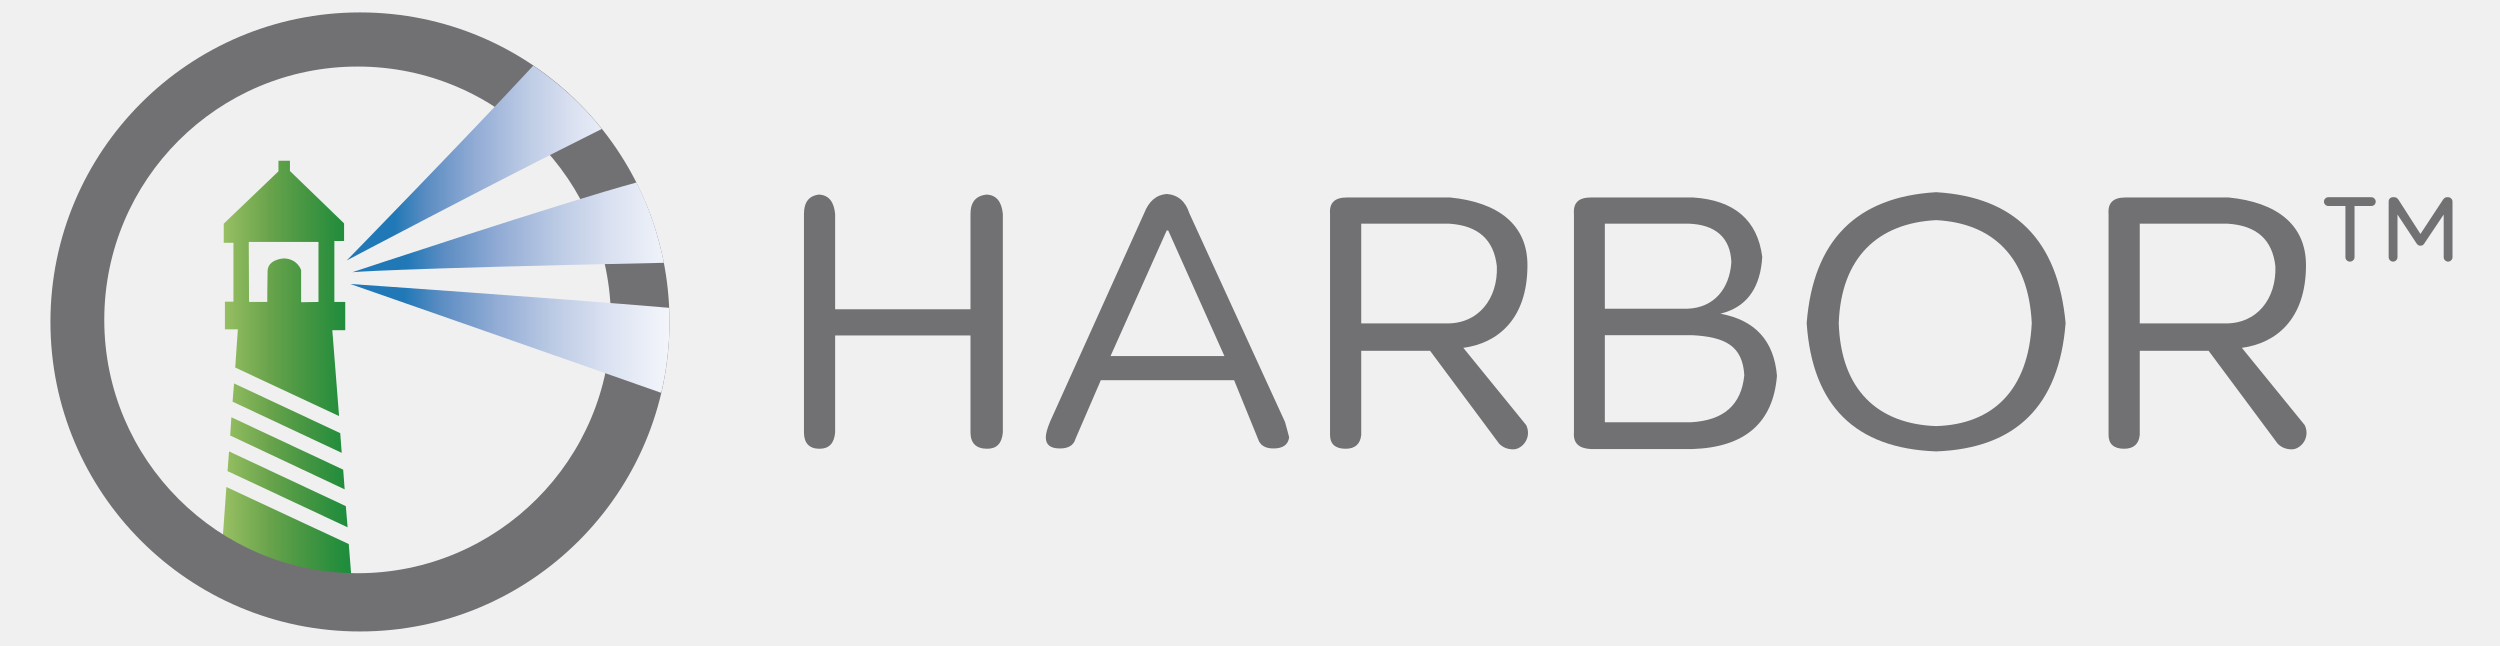
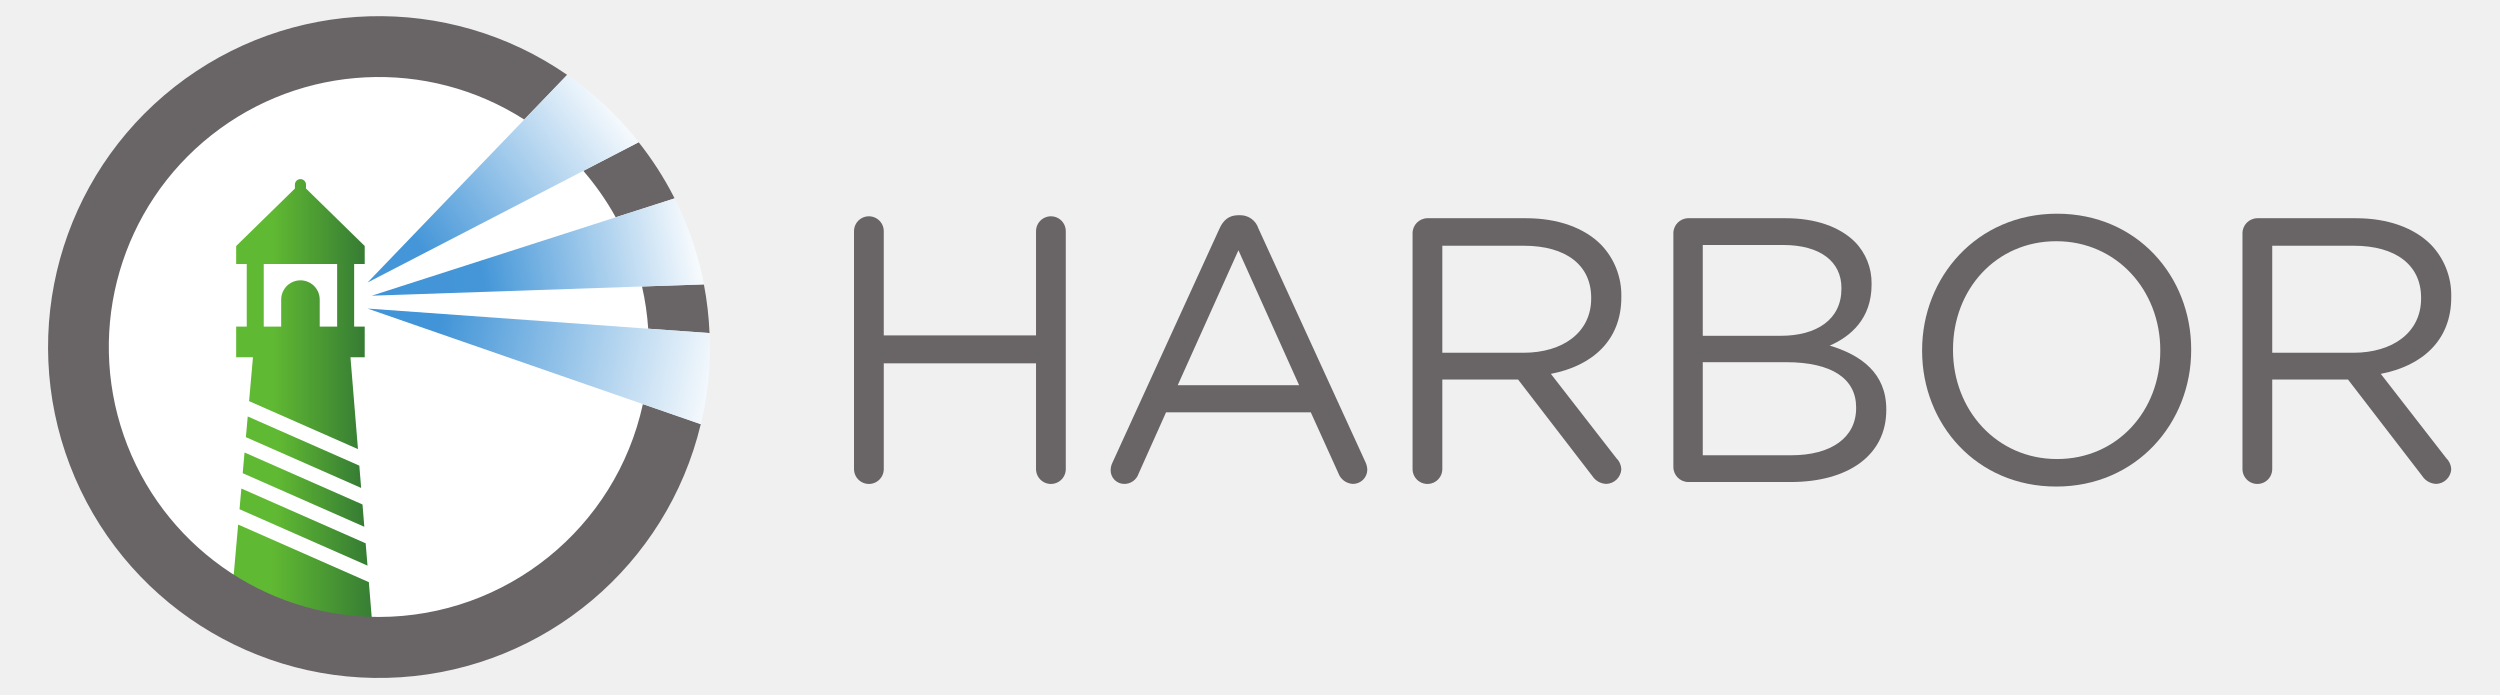
- <svg xmlns="http://www.w3.org/2000/svg" version="1.1" x="0px" y="0px" viewBox="-7.44 2.78 849.68 219.44" style="enable-background:new 0 0 835.1 223;" xml:space="preserve">
-   <style type="text/css">
- 	.st0{fill:#CCCCCC;}
- 	.st1{fill:none;}
- 	.st2{fill:url(#SVGID_1_);}
- 	.st3{fill:url(#SVGID_2_);}
- 	.st4{fill:url(#SVGID_3_);}
- 	.st5{fill:url(#SVGID_4_);}
- 	.st6{fill:url(#SVGID_5_);}
- 	.st7{fill:#717174;}
- 	.st8{fill:url(#SVGID_6_);}
- 	.st9{fill:url(#SVGID_7_);}
- 	.st10{fill:url(#SVGID_8_);}
- </style>
-   <g id="图层_2">
- </g>
-   <g id="图层_1">
-     <g>
-       <path class="st1" d="M77.3,105.3h6.2c0,0,0-5.8,0.1-10.4c0.1-4.2,5.6-4.4,5.6-4.4c4.7,0.2,5.8,4,5.8,4v10.9l6-0.1V84.9H77.2    L77.3,105.3z" />
-       <g>
-         <linearGradient id="SVGID_1_" gradientUnits="userSpaceOnUse" x1="56.636" y1="186.869" x2="155.691" y2="186.869">
-           <stop offset="0" style="stop-color:#C0DB7F" />
-           <stop offset="4.505135e-03" style="stop-color:#BFDA7E" />
-           <stop offset="0.143" style="stop-color:#91BB5F" />
-           <stop offset="0.276" style="stop-color:#69A44C" />
-           <stop offset="0.4" style="stop-color:#469642" />
-           <stop offset="0.511" style="stop-color:#268E3D" />
-           <stop offset="0.598" style="stop-color:#148B3C" />
-           <stop offset="1" style="stop-color:#065D3A" />
-         </linearGradient>
-         <polygon class="st2" points="67.6,194.7 112.5,205.5 111.1,187.7 69.5,168.3    " />
-         <linearGradient id="SVGID_2_" gradientUnits="userSpaceOnUse" x1="56.636" y1="144.866" x2="155.69" y2="144.866">
-           <stop offset="0" style="stop-color:#C0DB7F" />
-           <stop offset="4.505135e-03" style="stop-color:#BFDA7E" />
-           <stop offset="0.143" style="stop-color:#91BB5F" />
-           <stop offset="0.276" style="stop-color:#69A44C" />
-           <stop offset="0.4" style="stop-color:#469642" />
-           <stop offset="0.511" style="stop-color:#268E3D" />
-           <stop offset="0.598" style="stop-color:#148B3C" />
-           <stop offset="1" style="stop-color:#065D3A" />
-         </linearGradient>
-         <polygon class="st3" points="108.2,150 72.1,133.1 71.6,139.3 108.7,156.7    " />
-         <linearGradient id="SVGID_3_" gradientUnits="userSpaceOnUse" x1="56.636" y1="169.097" x2="155.691" y2="169.097">
-           <stop offset="0" style="stop-color:#C0DB7F" />
-           <stop offset="4.505135e-03" style="stop-color:#BFDA7E" />
-           <stop offset="0.143" style="stop-color:#91BB5F" />
-           <stop offset="0.276" style="stop-color:#69A44C" />
-           <stop offset="0.4" style="stop-color:#469642" />
-           <stop offset="0.511" style="stop-color:#268E3D" />
-           <stop offset="0.598" style="stop-color:#148B3C" />
-           <stop offset="1" style="stop-color:#065D3A" />
-         </linearGradient>
-         <polygon class="st4" points="69.9,162.9 110.7,182 110.1,174.8 70.4,156.2    " />
-         <linearGradient id="SVGID_4_" gradientUnits="userSpaceOnUse" x1="56.636" y1="100.835" x2="155.69" y2="100.835">
-           <stop offset="0" style="stop-color:#C0DB7F" />
-           <stop offset="4.505135e-03" style="stop-color:#BFDA7E" />
-           <stop offset="0.143" style="stop-color:#91BB5F" />
-           <stop offset="0.276" style="stop-color:#69A44C" />
-           <stop offset="0.4" style="stop-color:#469642" />
-           <stop offset="0.511" style="stop-color:#268E3D" />
-           <stop offset="0.598" style="stop-color:#148B3C" />
-           <stop offset="1" style="stop-color:#065D3A" />
-         </linearGradient>
-         <path class="st5" d="M105.5,115h4.4v-9.6h-3.7V84.7h3.3v-6L91.1,60.9v-3.5h-3.9V61L68.6,78.8v6.5h3.3v20H69v9.4h4.4l-0.9,13     l35.3,16.5L105.5,115z M100.9,105.4l-6,0.1V94.6c0,0-1.1-3.8-5.8-4c0,0-5.6,0.2-5.6,4.4c-0.1,4.6-0.1,10.4-0.1,10.4h-6.2     l-0.1-20.4h23.7V105.4z" />
-         <linearGradient id="SVGID_5_" gradientUnits="userSpaceOnUse" x1="56.635" y1="156.832" x2="155.691" y2="156.832">
-           <stop offset="0" style="stop-color:#C0DB7F" />
-           <stop offset="4.505135e-03" style="stop-color:#BFDA7E" />
-           <stop offset="0.143" style="stop-color:#91BB5F" />
-           <stop offset="0.276" style="stop-color:#69A44C" />
-           <stop offset="0.4" style="stop-color:#469642" />
-           <stop offset="0.511" style="stop-color:#268E3D" />
-           <stop offset="0.598" style="stop-color:#148B3C" />
-           <stop offset="1" style="stop-color:#065D3A" />
-         </linearGradient>
-         <polygon class="st6" points="71.2,144.6 70.8,150.8 109.7,169.1 109.2,162.4    " />
+ <svg xmlns="http://www.w3.org/2000/svg" xmlns:xlink="http://www.w3.org/1999/xlink" id="svg2" viewBox="-8.6 -0.5 655.2 182">
+   <defs>
+     <style>.cls-1{fill:none;}.cls-2{fill:#fff;}.cls-3{fill:#696566;}.cls-4{clip-path:url(#clip-path);}.cls-5{fill:url(#linear-gradient);}.cls-6{clip-path:url(#clip-path-2);}.cls-7{fill:url(#linear-gradient-2);}.cls-8{clip-path:url(#clip-path-3);}.cls-9{fill:url(#linear-gradient-3);}.cls-10{clip-path:url(#clip-path-4);}.cls-11{fill:url(#linear-gradient-4);}.cls-12{clip-path:url(#clip-path-5);}.cls-13{fill:url(#linear-gradient-5);}.cls-14{clip-path:url(#clip-path-6);}.cls-15{fill:url(#linear-gradient-6);}.cls-16{clip-path:url(#clip-path-7);}.cls-17{fill:url(#linear-gradient-7);}.cls-18{clip-path:url(#clip-path-8);}.cls-19{fill:url(#linear-gradient-8);}</style>
+     <clipPath id="clip-path">
+       <polygon class="cls-1" points="88.068 152.07 53.817 136.977 51.91 158.529 89.575 170.496 88.068 152.07" />
+     </clipPath>
+     <linearGradient id="linear-gradient" x1="31.138" y1="477.548" x2="32.376" y2="477.548" gradientTransform="matrix(30.42866, 0, 0, -30.42866, -895.5843, 14684.897)" gradientUnits="userSpaceOnUse">
+       <stop offset="0" stop-color="#60b932" />
+       <stop offset="0.282" stop-color="#60b932" />
+       <stop offset="1" stop-color="#367c34" />
+     </linearGradient>
+     <clipPath id="clip-path-2">
+       <path class="cls-1" d="M60.523,68.689H79.757V85.098H75.192v-7.009a5.053,5.053,0,1,0-10.105,0V85.098H60.523Zm-3.843,35.94L85.216,117.204,83.249,93.139h3.735V85.098h-2.771V68.689h2.771V63.972L71.593,48.912V47.852a1.453,1.453,0,0,0-2.905,0V48.912L53.296,63.972v4.717h2.772V85.098h-2.772v8.041h4.4Z" />
+     </clipPath>
+     <linearGradient id="linear-gradient-2" x1="30.81" y1="476.94" x2="32.048" y2="476.94" gradientTransform="matrix(27.2148, 0, 0, -27.2148, -785.193, 13061.629)" xlink:href="#linear-gradient" />
+     <clipPath id="clip-path-3">
+       <polygon class="cls-1" points="55.009 123.515 86.881 137.561 86.403 131.712 55.488 118.09 55.009 123.515" />
+     </clipPath>
+     <linearGradient id="linear-gradient-3" x1="30.641" y1="476.024" x2="31.879" y2="476.024" gradientTransform="matrix(25.74947, 0, 0, -25.74947, -733.9887, 12385.194)" xlink:href="#linear-gradient" />
+     <clipPath id="clip-path-4">
+       <polygon class="cls-1" points="54.173 132.958 87.713 147.739 87.236 141.892 54.654 127.534 54.173 132.958" />
+     </clipPath>
+     <linearGradient id="linear-gradient-4" x1="30.802" y1="476.5" x2="32.04" y2="476.5" gradientTransform="matrix(27.09707, 0, 0, -27.09707, -780.4821, 13049.4)" xlink:href="#linear-gradient" />
+     <clipPath id="clip-path-5">
+       <polygon class="cls-1" points="56.325 108.646 55.844 114.073 86.049 127.382 85.571 121.534 56.325 108.646" />
+     </clipPath>
+     <linearGradient id="linear-gradient-5" x1="30.462" y1="475.495" x2="31.7" y2="475.495" gradientTransform="matrix(24.40187, 0, 0, -24.40187, -687.4952, 11720.986)" xlink:href="#linear-gradient" />
+     <clipPath id="clip-path-6">
+       <path class="cls-1" d="M157.275,34.867a87.461,87.461,0,0,0-14.842-14.035c-.786-.584-1.584-1.149-2.388-1.706l-11.254,11.705L87.713,73.551l56.564-29.273,14.502-7.504C158.277,36.138,157.794,35.488,157.275,34.867Z" />
+     </clipPath>
+     <linearGradient id="linear-gradient-6" x1="30.575" y1="484.412" x2="31.813" y2="484.412" gradientTransform="matrix(53.11107, -39.33333, -39.33333, -53.11107, 17517.839, 27003.581)" gradientUnits="userSpaceOnUse">
+       <stop offset="0" stop-color="#4596d8" />
+       <stop offset="0.2" stop-color="#4596d8" />
+       <stop offset="1" stop-color="#fff" />
+     </linearGradient>
+     <clipPath id="clip-path-7">
+       <path class="cls-1" d="M177.461,89.754c-.008-.992-.068-1.972-.109-2.956l-16.072-1.153L87.713,80.365l72.173,25.04,15.172,5.264c.045-.18.096-.356.139-.538a86.632,86.632,0,0,0,2.281-19.691c0-.23-.015-.456-.017-.685Z" />
+     </clipPath>
+     <linearGradient id="linear-gradient-7" x1="33.693" y1="483.348" x2="34.931" y2="483.348" gradientTransform="matrix(76.22226, 15.5556, 15.5556, -76.22226, -9999.267, 36398.452)" gradientUnits="userSpaceOnUse">
+       <stop offset="0" stop-color="#4194d7" />
+       <stop offset="0.2" stop-color="#4194d7" />
+       <stop offset="1" stop-color="#fff" />
+     </linearGradient>
+     <clipPath id="clip-path-8">
+       <path class="cls-1" d="M175.093,70.298a86.083,86.083,0,0,0-6.9-18.808l-15.434,4.959L88.827,76.994l70.832-2.412,16.215-.553C175.633,72.78,175.387,71.531,175.093,70.298Z" />
+     </clipPath>
+     <linearGradient id="linear-gradient-8" x1="32.218" y1="483.434" x2="33.456" y2="483.434" gradientTransform="matrix(70.22226, -12.66667, -12.66667, -70.22226, 3950.148, 34433.631)" gradientUnits="userSpaceOnUse">
+       <stop offset="0" stop-color="#4194d7" />
+       <stop offset="0.333" stop-color="#4496d8" />
+       <stop offset="1" stop-color="#fff" />
+     </linearGradient>
+   </defs>
+   <g id="g10">
+     <g id="g12">
+       <path id="path14" class="cls-2" d="M16.471,90.439a74.268,74.268,0,1,1,74.268,74.268A74.268,74.268,0,0,1,16.471,90.439" />
+       <path id="path16" class="cls-3" d="M215.217,60.148a3.901,3.901,0,1,1,7.801,0V87.409h39.903V60.148a3.901,3.901,0,1,1,7.801,0v62.224a3.901,3.901,0,1,1-7.801,0v-27.655H223.019v27.655a3.901,3.901,0,1,1-7.801,0V60.148" />
+       <path id="path18" class="cls-3" d="M331.867,100.445,315.966,65.087,300.064,100.445Zm-48.89,20.249,28.05-61.335c.987-2.174,2.469-3.458,4.938-3.458h.396a4.977,4.977,0,0,1,4.839,3.458l28.048,61.235a5.262,5.262,0,0,1,.495,1.975,3.752,3.752,0,0,1-3.753,3.755,4.259,4.259,0,0,1-3.852-2.865l-7.209-15.902H297.002l-7.211,16.1a3.911,3.911,0,0,1-3.755,2.667,3.542,3.542,0,0,1-3.555-3.557,4.5,4.5,0,0,1,.495-2.073" />
+       <path id="path20" class="cls-3" d="M390.639,91.952c10.371,0,17.778-5.333,17.778-14.222v-.197c0-8.493-6.517-13.631-17.679-13.631H369.404V91.952Zm-29.037-31.309a3.943,3.943,0,0,1,3.852-3.951H391.329c8.496,0,15.311,2.568,19.656,6.913a19.094,19.094,0,0,1,5.334,13.63v.197c0,11.359-7.704,17.976-18.47,20.05l17.186,22.123a4.249,4.249,0,0,1,1.284,2.865,4.081,4.081,0,0,1-3.953,3.852,4.546,4.546,0,0,1-3.652-2.075l-19.458-25.285H369.404v23.408a3.901,3.901,0,1,1-7.801,0V60.643" />
+       <path id="path22" class="cls-3" d="M460.868,118.816c10.47,0,16.987-4.641,16.987-12.345v-.198c0-7.507-6.321-11.852-18.371-11.852H437.659v24.395Zm-2.766-31.309c9.384,0,15.902-4.246,15.902-12.346v-.197c0-6.814-5.431-11.259-15.307-11.259H437.659V87.507ZM429.955,60.643a3.943,3.943,0,0,1,3.852-3.951h25.581c7.9,0,14.122,2.271,18.073,6.123a15.358,15.358,0,0,1,4.444,11.063v.197c0,8.988-5.53,13.631-10.962,16,8.196,2.469,14.814,7.21,14.814,16.692v.198c0,11.852-9.977,18.864-25.088,18.864H433.807a3.942,3.942,0,0,1-3.852-3.949V60.643" />
+       <path id="path24" class="cls-3" d="M557.566,91.458v-.197c0-15.704-11.457-28.543-27.261-28.543-15.803,0-27.061,12.642-27.061,28.345v.198c0,15.704,11.457,28.544,27.26,28.544C546.307,119.805,557.566,107.162,557.566,91.458Zm-62.421,0v-.197c0-19.062,14.32-35.754,35.358-35.754,21.039,0,35.162,16.494,35.162,35.556v.198c0,19.063-14.322,35.755-35.36,35.755s-35.16-16.495-35.16-35.558" />
+       <path id="path26" class="cls-3" d="M608.143,91.952c10.371,0,17.778-5.333,17.778-14.222v-.197c0-8.493-6.517-13.631-17.679-13.631H586.907V91.952Zm-29.037-31.309a3.943,3.943,0,0,1,3.852-3.951h25.875c8.496,0,15.311,2.568,19.656,6.913a19.094,19.094,0,0,1,5.334,13.63v.197c0,11.359-7.704,17.976-18.47,20.05l17.186,22.123a4.249,4.249,0,0,1,1.284,2.865,4.081,4.081,0,0,1-3.953,3.852,4.546,4.546,0,0,1-3.652-2.075L606.761,98.964H586.907v23.408a3.901,3.901,0,1,1-7.801,0V60.643" />
+       <g id="g30">
+         <g class="cls-4">
+           <g id="g32">
+             <path id="path46" class="cls-5" d="M88.068,152.07,53.817,136.977,51.91,158.529,89.575,170.496l-1.507-18.426" />
+           </g>
+         </g>
      </g>
-       <path class="st7" d="M114.9,7C56.8,7,9.7,54.1,9.7,112.2c0,58.1,47.1,105.2,105.2,105.2c58.1,0,105.2-47.1,105.2-105.2    C220.1,54.1,173,7,114.9,7z M114.1,197.6C66.6,197.6,28,159,28,111.5c0-47.6,38.6-86.1,86.1-86.1c47.6,0,86.1,38.6,86.1,86.1    C200.2,159,161.7,197.6,114.1,197.6z" />
-       <linearGradient id="SVGID_6_" gradientUnits="userSpaceOnUse" x1="111.64" y1="117.841" x2="245.722" y2="117.841">
-         <stop offset="0.136" style="stop-color:#2078B6" />
-         <stop offset="0.226" style="stop-color:#5A8CC2" />
-         <stop offset="0.37" style="stop-color:#92ACD5" />
-         <stop offset="0.512" style="stop-color:#BBCAE4" />
-         <stop offset="0.648" style="stop-color:#DAE1F1" />
-         <stop offset="0.778" style="stop-color:#EFF2F9" />
-         <stop offset="0.898" style="stop-color:#FCFDFE" />
-         <stop offset="1" style="stop-color:#FFFFFF" />
-       </linearGradient>
-       <path class="st8" d="M111.6,99.3c0,0,59.7,20.8,105.7,37c1.8-7.7,2.8-15.8,2.8-24.1c0-1.6,0-3.2-0.1-4.8    C180,104,111.6,99.3,111.6,99.3z" />
-       <linearGradient id="SVGID_7_" gradientUnits="userSpaceOnUse" x1="112.263" y1="80.084" x2="247.981" y2="80.084">
-         <stop offset="0.136" style="stop-color:#2078B6" />
-         <stop offset="0.226" style="stop-color:#5A8CC2" />
-         <stop offset="0.37" style="stop-color:#92ACD5" />
-         <stop offset="0.512" style="stop-color:#BBCAE4" />
-         <stop offset="0.648" style="stop-color:#DAE1F1" />
-         <stop offset="0.778" style="stop-color:#EFF2F9" />
-         <stop offset="0.898" style="stop-color:#FCFDFE" />
-         <stop offset="1" style="stop-color:#FFFFFF" />
-       </linearGradient>
-       <path class="st9" d="M112.3,95.3c0,0,11.2-1.2,105.9-3.2c-1.9-9.6-5-18.8-9.3-27.3C183.4,71.7,112.3,95.3,112.3,95.3z" />
-       <linearGradient id="SVGID_8_" gradientUnits="userSpaceOnUse" x1="110.397" y1="58.153" x2="228.833" y2="58.153">
-         <stop offset="0.136" style="stop-color:#2078B6" />
-         <stop offset="0.226" style="stop-color:#5A8CC2" />
-         <stop offset="0.37" style="stop-color:#92ACD5" />
-         <stop offset="0.512" style="stop-color:#BBCAE4" />
-         <stop offset="0.648" style="stop-color:#DAE1F1" />
-         <stop offset="0.778" style="stop-color:#EFF2F9" />
-         <stop offset="0.898" style="stop-color:#FCFDFE" />
-         <stop offset="1" style="stop-color:#FFFFFF" />
-       </linearGradient>
-       <path class="st10" d="M110.4,91.3c0,0,48.2-25.5,86.7-44.7c-6.6-8.3-14.5-15.5-23.3-21.5C151.4,49.3,110.4,91.3,110.4,91.3z" />
-     </g>
-     <g>
-       <g>
-         <path class="st7" d="M276.4,116.8v32.9c-0.3,3.8-2.1,5.6-5.3,5.6c-3.5,0-5.3-1.9-5.3-5.6V75.5c0-4.1,1.8-6.3,5.3-6.6     c3.2,0.3,4.9,2.5,5.3,6.6v32.4h46V75.5c0-4.1,1.9-6.3,5.7-6.6c3.2,0.3,4.9,2.5,5.3,6.6v74.2c-0.3,3.8-2.1,5.6-5.3,5.6     c-3.8,0-5.7-1.9-5.7-5.6v-32.9H276.4z" />
-         <path class="st7" d="M366.7,132l-8.6,19.9c-0.6,2.2-2.4,3.3-5.3,3.3c-3.2,0-4.8-1.2-4.8-3.8c0-1.2,0.5-3,1.4-5.2l32-70.9     c1.6-4.1,4.1-6.3,7.7-6.6c3.8,0.3,6.4,2.5,7.7,6.6l32.5,70.9c0.6,2.2,1.1,3.9,1.4,5.2c-0.3,2.5-2.1,3.8-5.3,3.8     c-2.9,0-4.6-1.1-5.3-3.3L412,132H366.7z M408.7,123.8l-19.1-42.7h-0.5l-19.1,42.7H408.7z" />
-         <path class="st7" d="M527.5,149.6V75.5c-0.3-3.8,1.6-5.6,5.7-5.6H568c14,0.9,21.9,7.7,23.5,20.2c-0.6,10-4.8,16.3-12.5,18.8     l-1.7,0.5c11.8,2.2,18.2,9.2,19.2,21.1c-1.3,16-10.9,24.3-28.7,24.9h-34.5C529.1,155.2,527.2,153.4,527.5,149.6z M538,78.7v29     h28.1c8.9-0.3,14.3-6.7,14.9-15.8c-0.3-8.4-5.5-12.8-14.5-13.1H538z M538,116.7v29.6h29.2c11.2-0.6,17.2-5.9,18.2-16     c-0.6-10-6.5-13-17.7-13.6H538z" />
-         <path class="st7" d="M606.6,112.6c2.2-28.1,16.9-42.9,44-44.5c26.8,1.6,41.4,16.4,44,44.5c-2.2,28.1-16.9,42.6-44,43.6     C623.1,155.2,608.5,140.7,606.6,112.6z M617.5,112.6c0.7,22.7,13.3,34.3,33.1,35c19.4-0.6,31.4-12.3,32.5-35     c-1.1-22.3-13.1-34-32.5-35C630.8,78.6,618.3,90.3,617.5,112.6z" />
-         <path class="st7" d="M719.8,122v28.6c-0.3,3.1-2.1,4.7-5.3,4.7c-3.5,0-5.3-1.6-5.3-4.7V75.5c-0.3-3.8,1.6-5.6,5.7-5.6h35.1     c16.3,1.6,26.3,9.2,26.3,23c0,18.6-10.4,26.6-21.8,28.1l21.4,26.3c2,4.4-1.5,8.2-4.4,8.2c-1.9,0-3.5-0.6-4.8-1.9L743.2,122     L719.8,122z M719.8,78.7v34h28.7c11.2,0.3,17.8-8.5,17.4-19.4c-1-9.1-6.4-13.9-16.3-14.5H719.8z" />
-         <path class="st7" d="M455.2,122v28.6c-0.3,3.1-2.1,4.7-5.3,4.7c-3.5,0-5.3-1.6-5.3-4.7V75.5c-0.3-3.8,1.6-5.6,5.7-5.6h35.1     c16.3,1.6,26.3,9.2,26.3,23c0,18.6-10.4,26.6-21.8,28.1l21.4,26.3c2,4.4-1.5,8.2-4.4,8.2c-1.9,0-3.5-0.6-4.8-1.9L478.6,122     L455.2,122z M455.2,78.7v34h28.7c11.2,0.3,17.8-8.5,17.4-19.4c-1-9.1-6.4-13.9-16.3-14.5H455.2z" />
+       <g id="g48">
+         <g class="cls-6">
+           <g id="g50">
+             <path id="path64" class="cls-7" d="M60.523,68.689H79.757V85.098H75.192v-7.009a5.053,5.053,0,1,0-10.105,0V85.098H60.523Zm-3.843,35.94L85.216,117.204,83.249,93.139h3.735V85.098h-2.771V68.689h2.771V63.972L71.593,48.912V47.852a1.453,1.453,0,0,0-2.905,0V48.912L53.296,63.972v4.717h2.772V85.098h-2.772v8.041h4.4l-1.017,11.49" />
+           </g>
+         </g>
      </g>
-       <path class="st7" d="M789.7,72.8h-5.8c-0.8,0-1.5-0.7-1.5-1.5c0-0.8,0.7-1.5,1.5-1.5h14.6c0.8,0,1.5,0.7,1.5,1.5    c0,0.8-0.6,1.5-1.5,1.5h-5.7v17.4c0,0.8-0.7,1.5-1.6,1.5c-0.8,0-1.5-0.7-1.5-1.5V72.8z M804.4,71.3c0-0.9,0.6-1.5,1.5-1.5h0.4    c0.6,0,1,0.3,1.4,0.8l7.5,11.7l7.7-11.7c0.4-0.5,0.8-0.8,1.3-0.8h0.4c0.8,0,1.5,0.7,1.5,1.5v18.9c0,0.8-0.7,1.5-1.5,1.5    c-0.8,0-1.5-0.7-1.5-1.5V75.7l-6.5,9.7c-0.3,0.6-0.8,0.9-1.4,0.9c-0.6,0-1-0.3-1.4-0.9l-6.4-9.7v14.5c0,0.8-0.7,1.5-1.5,1.5    c-0.8,0-1.5-0.7-1.5-1.5V71.3z" />
+       <g id="g66">
+         <g class="cls-8">
+           <g id="g68">
+             <path id="path82" class="cls-9" d="M55.009,123.515,86.881,137.561l-.478-5.849L55.488,118.09l-.48,5.425" />
+           </g>
+         </g>
+       </g>
+       <g id="g84">
+         <g class="cls-10">
+           <g id="g86">
+             <path id="path100" class="cls-11" d="M54.173,132.958,87.713,147.739l-.477-5.847L54.654,127.534l-.48,5.424" />
+           </g>
+         </g>
+       </g>
+       <g id="g102">
+         <g class="cls-12">
+           <g id="g104">
+             <path id="path118" class="cls-13" d="M56.325,108.646l-.48,5.426,30.205,13.309-.478-5.847L56.325,108.646" />
+           </g>
+         </g>
+       </g>
+       <path id="path120" class="cls-3" d="M152.758,56.449l15.434-4.959c-.056-.109-.102-.224-.158-.332a87.009,87.009,0,0,0-9.255-14.385l-14.502,7.504a71.197,71.197,0,0,1,8.344,11.908c.048.086.089.177.137.264" />
+       <path id="path122" class="cls-3" d="M161.281,85.645l16.072,1.153a86.238,86.238,0,0,0-1.479-12.768l-16.215.553a70.327,70.327,0,0,1,1.622,11.062" />
+       <path id="path124" class="cls-3" d="M90.74,161.193a70.754,70.754,0,1,1,38.051-130.363l11.254-11.705a86.723,86.723,0,1,0,35.013,91.542l-15.172-5.264a70.867,70.867,0,0,1-69.146,55.789" />
+       <g id="g126">
+         <g class="cls-14">
+           <g id="g128">
+             <path id="path142" class="cls-15" d="M157.275,34.867a87.461,87.461,0,0,0-14.842-14.035c-.786-.584-1.584-1.149-2.388-1.706l-11.254,11.705L87.713,73.551l56.564-29.273,14.502-7.504c-.502-.635-.985-1.286-1.504-1.906" />
+           </g>
+         </g>
+       </g>
+       <g id="g144">
+         <g class="cls-16">
+           <g id="g146">
+             <path id="path160" class="cls-17" d="M177.461,89.754c-.008-.992-.068-1.972-.109-2.956l-16.072-1.153L87.713,80.365l72.173,25.04,15.172,5.264c.045-.18.096-.356.139-.538a86.632,86.632,0,0,0,2.281-19.691c0-.23-.015-.456-.017-.685" />
+           </g>
+         </g>
+       </g>
+       <g id="g162">
+         <g class="cls-18">
+           <g id="g164">
+             <path id="path178" class="cls-19" d="M175.093,70.298a86.083,86.083,0,0,0-6.9-18.808l-15.434,4.959L88.827,76.994l70.832-2.412,16.215-.553c-.241-1.25-.487-2.499-.781-3.732" />
+           </g>
+         </g>
+       </g>
    </g>
  </g>
</svg>
